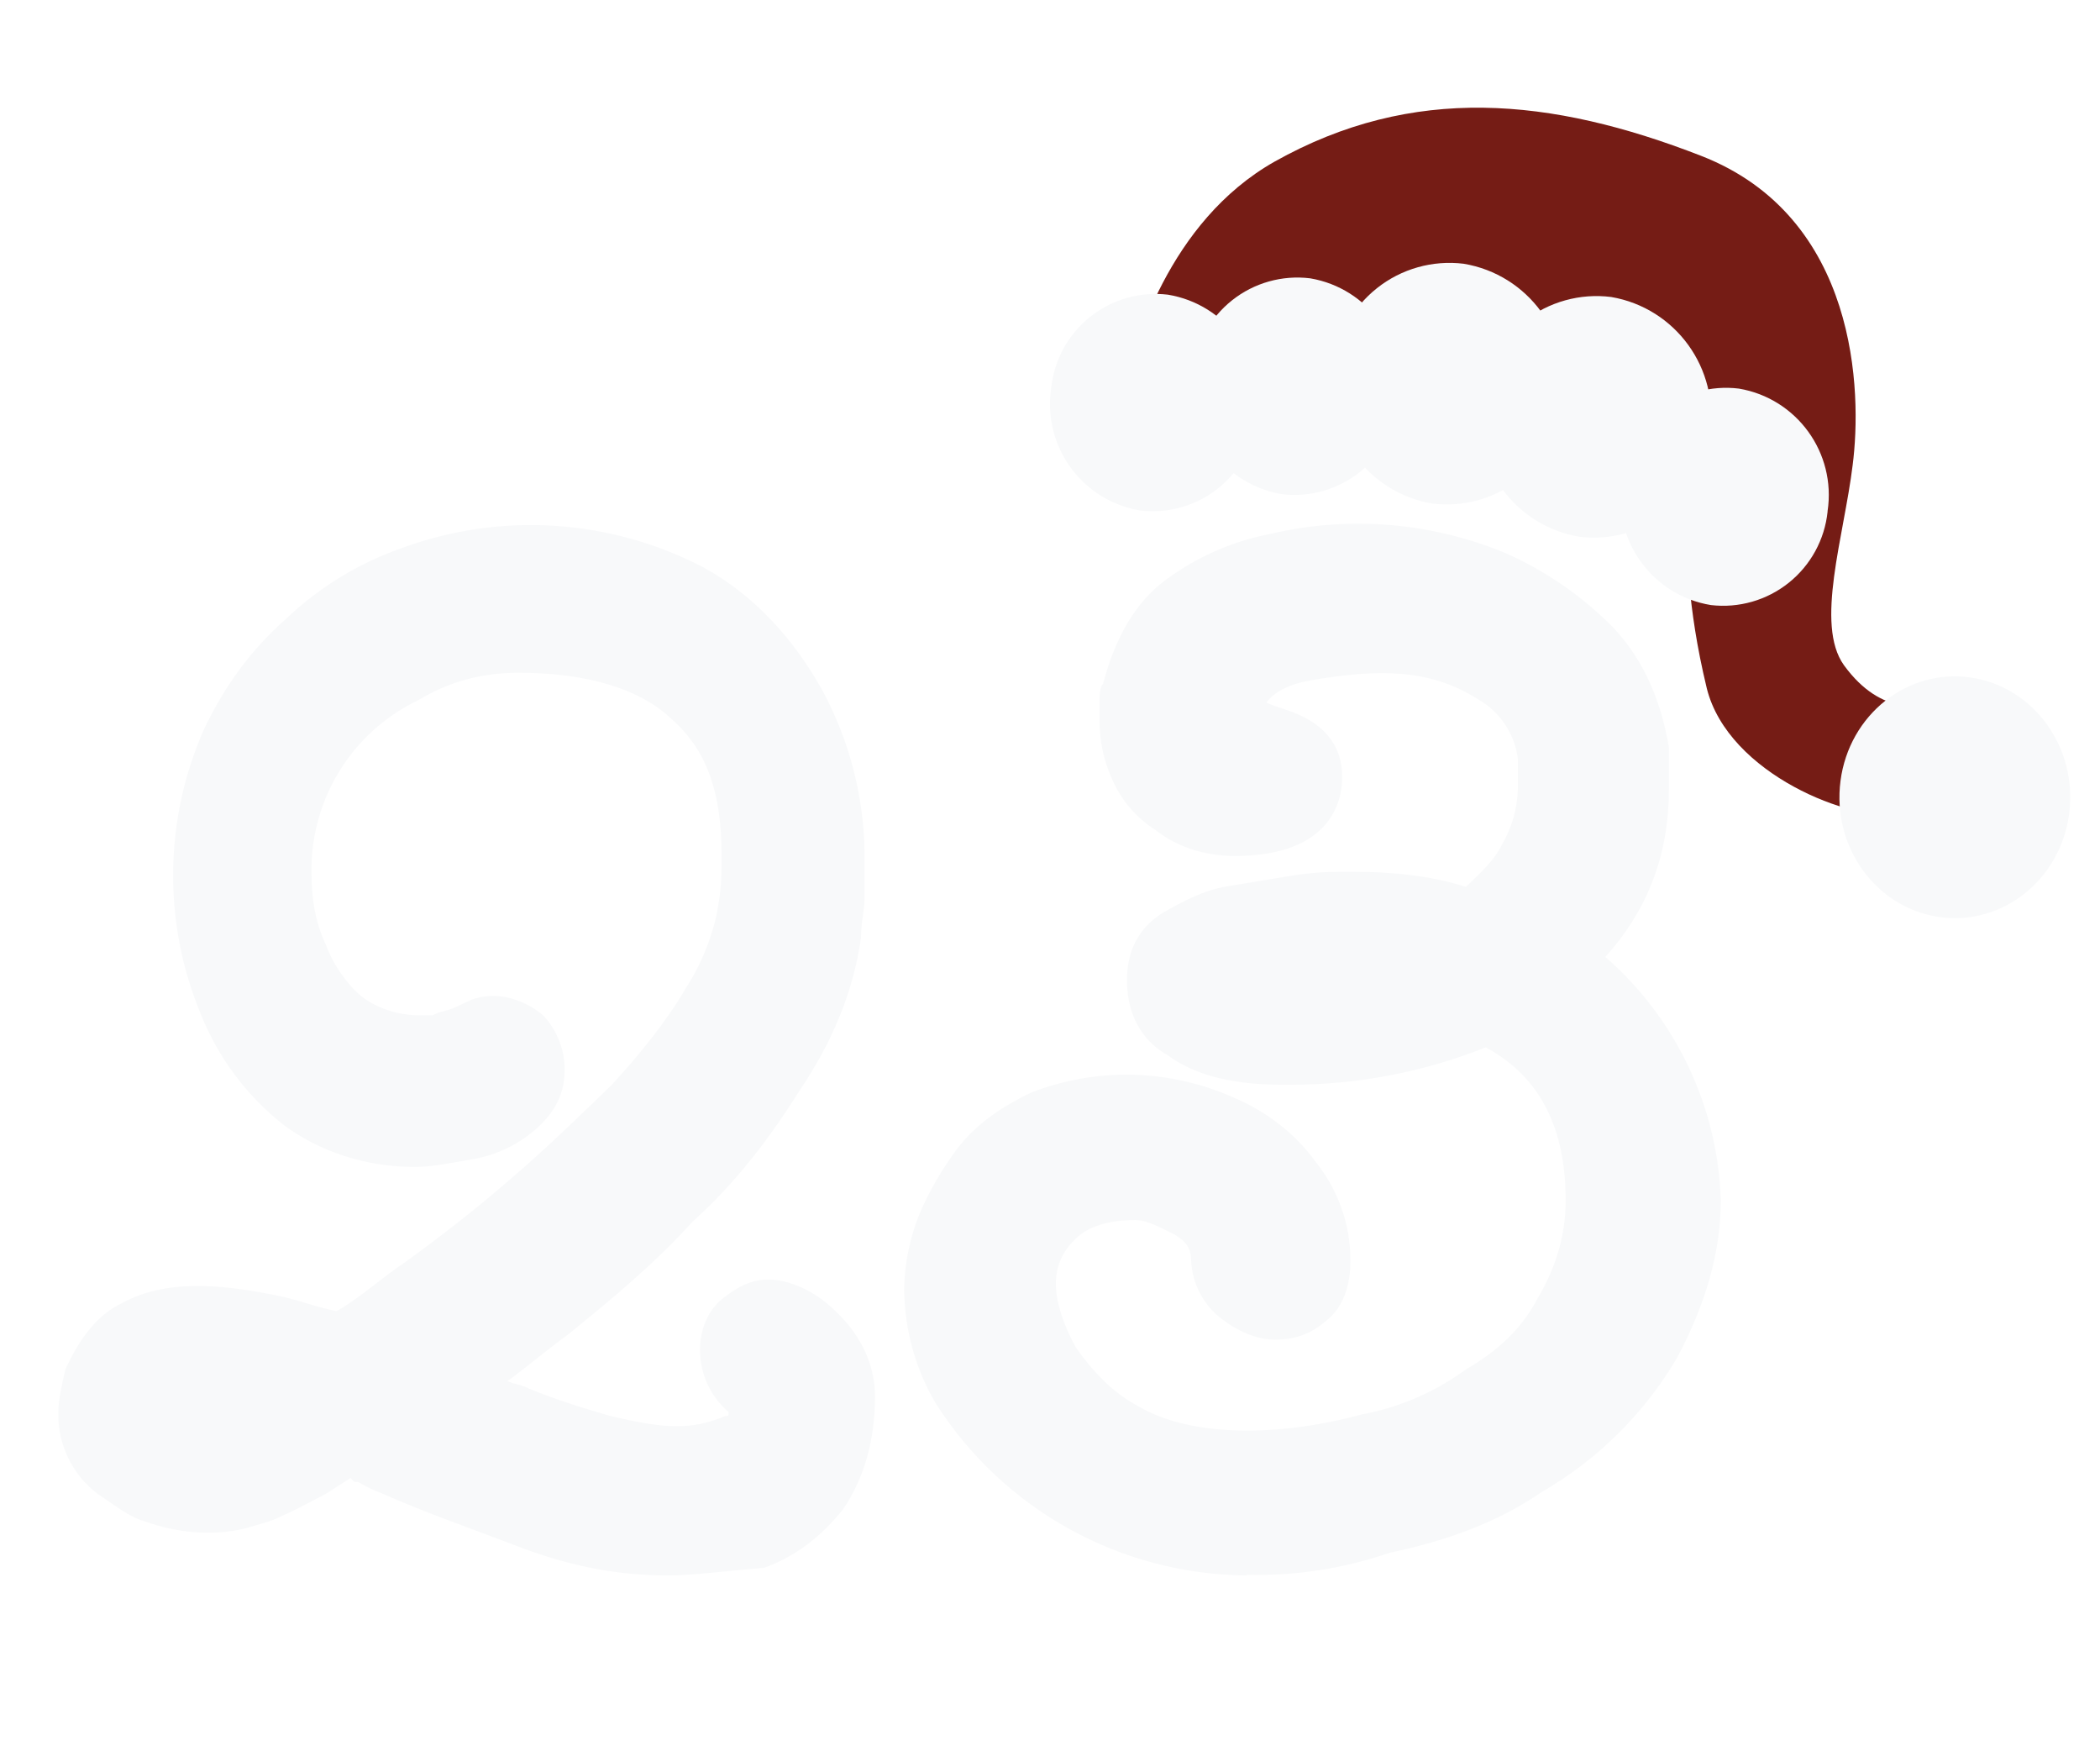
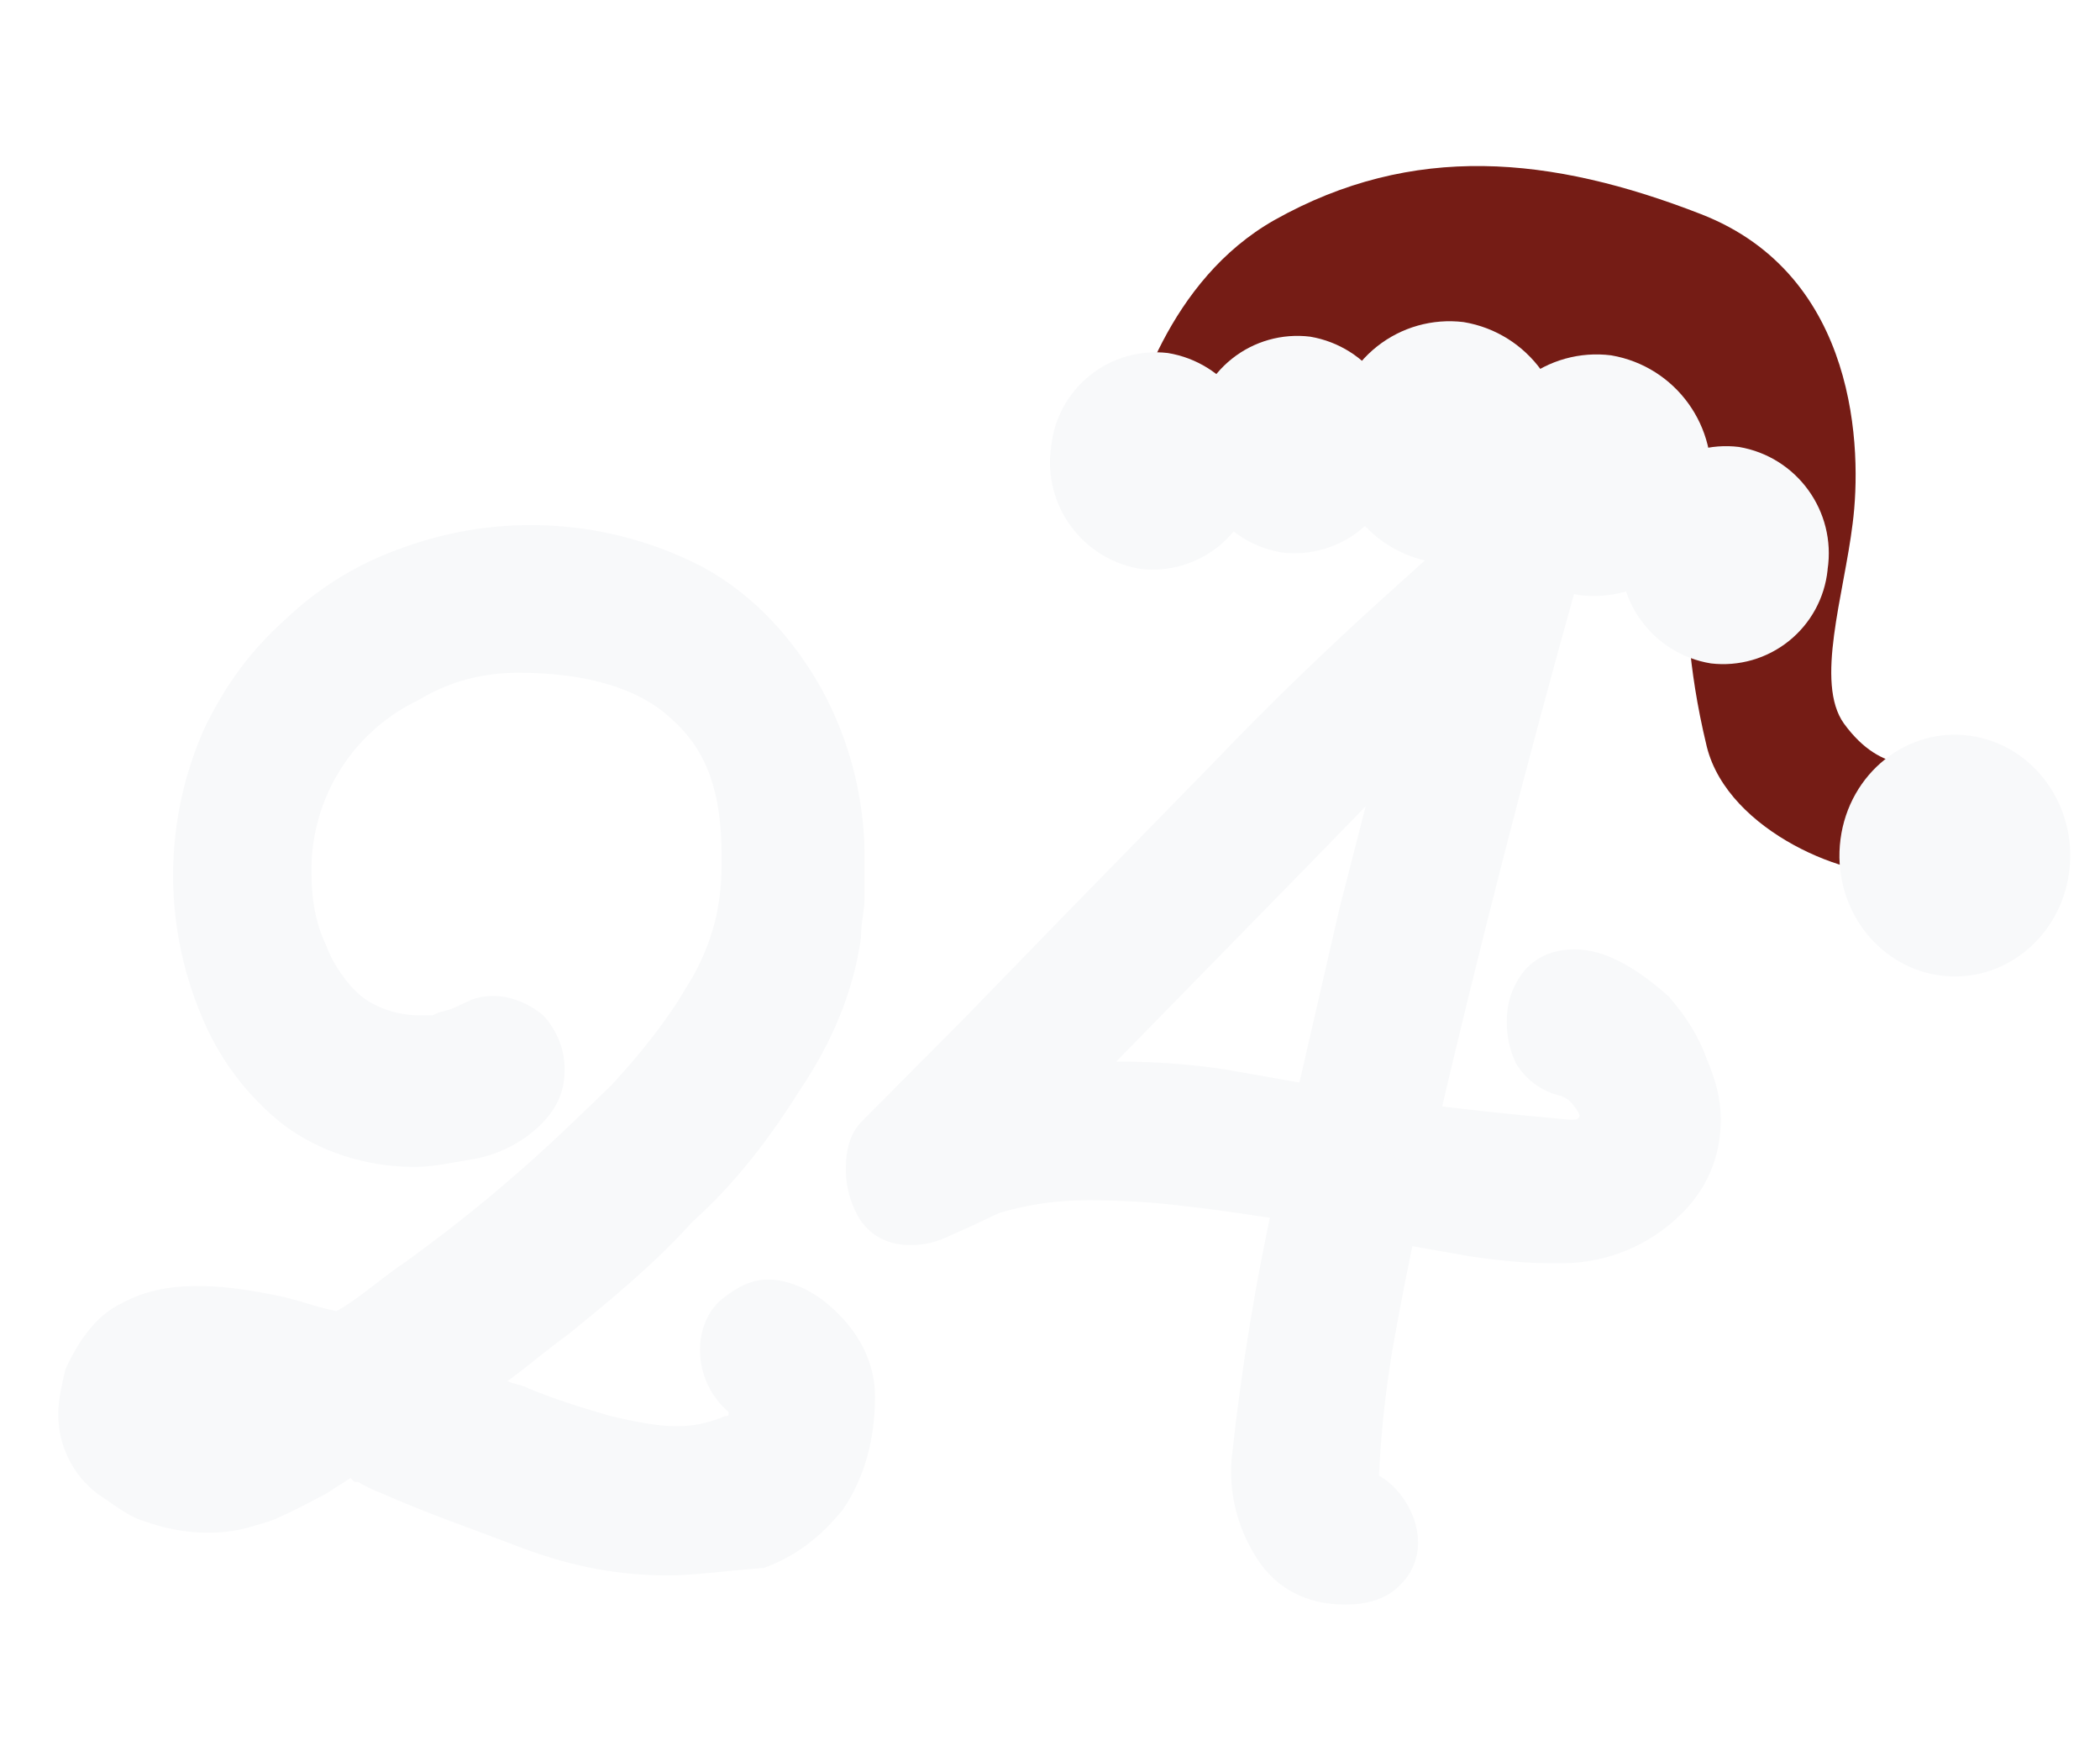
<svg xmlns="http://www.w3.org/2000/svg" fill="none" viewBox="0 0 36 30">
-   <path fill="#751C15" d="M21.85 2.77c-1.82 1.03-2.42 3.18-2.63 4.03l8.52.59 1.1 1.52c.12.6.06 1.4.42 2.89.37 1.47 2.5 2.3 3.32 2.15l.63-1.8c-.25-.1-.93.17-1.6-.75-.5-.7 0-2.2.15-3.43.16-1.24.1-4.25-2.6-5.3-2.57-1-4.94-1.23-7.31.1Z" />
-   <ellipse cx="1.98" cy="2.07" fill="#F8F9FA" rx="1.98" ry="2.07" transform="matrix(.98986 .14203 -.12968 .99156 31.82 11.33)" />
-   <path fill="#F8F9FA" d="M21.55 7.15a1.8 1.8 0 0 1-2 1.6 1.85 1.85 0 0 1-1.53-2.1 1.8 1.8 0 0 1 2-1.6 1.85 1.85 0 0 1 1.53 2.1Z" />
-   <path fill="#F8F9FA" d="M23.98 6.87a1.8 1.8 0 0 1-2 1.6 1.85 1.85 0 0 1-1.53-2.1 1.8 1.8 0 0 1 2.01-1.6 1.85 1.85 0 0 1 1.52 2.1Zm7.35 1.9a1.8 1.8 0 0 1-2 1.6 1.85 1.85 0 0 1-1.53-2.11 1.8 1.8 0 0 1 2.01-1.6 1.85 1.85 0 0 1 1.52 2.1Z" />
-   <path fill="#F8F9FA" d="M26.79 6.86a2 2 0 0 1-2.24 1.77 2.06 2.06 0 0 1-1.69-2.34 2 2 0 0 1 2.23-1.77 2.06 2.06 0 0 1 1.7 2.34Z" />
-   <path fill="#F8F9FA" d="M29.31 7.43a2 2 0 0 1-2.23 1.77 2.06 2.06 0 0 1-1.7-2.34 2 2 0 0 1 2.24-1.77 2.06 2.06 0 0 1 1.69 2.34ZM11.45 27c-.8 0-1.59-.13-2.5-.47-.86-.33-1.65-.6-2.39-.93-.18-.07-.3-.13-.42-.2-.07 0-.07 0-.13-.07l-.42.27c-.25.13-.5.27-.8.4-.12.07-.37.13-.61.2-.55.13-1.16.07-1.71-.13-.25-.07-.5-.27-.8-.47A1.7 1.7 0 0 1 1 24.2c0-.2.06-.47.12-.73.25-.54.55-.94.98-1.14.73-.4 1.65-.33 2.63-.13.37.07.67.2 1.04.27.37-.2.73-.54 1.22-.87.55-.4 1.16-.87 1.77-1.4.62-.53 1.17-1.07 1.72-1.6.49-.53.97-1.13 1.28-1.67.3-.46.49-1 .55-1.4.06-.33.06-.6.06-.86 0-1.07-.24-1.8-.85-2.34-.55-.53-1.47-.8-2.63-.8-.61 0-1.17.14-1.72.47a3.22 3.22 0 0 0-1.83 2.93c0 .47.06.87.25 1.27.12.33.36.67.6.87.25.2.62.33.98.33h.25c.12-.07.24-.07.37-.13l.3-.14c.19-.06.3-.06.37-.06.3 0 .61.13.85.33.25.27.37.6.37.93 0 .27-.06.67-.55 1.07-.24.2-.61.4-1.04.47-.37.06-.67.13-.98.13-.85 0-1.65-.27-2.26-.73a4.58 4.58 0 0 1-1.4-1.87 6.19 6.19 0 0 1 .06-4.93c.36-.74.8-1.34 1.4-1.87a5.5 5.5 0 0 1 1.96-1.2 6.4 6.4 0 0 1 5.2.33c.85.47 1.52 1.2 2.01 2.07a6 6 0 0 1 .74 3v.6c0 .2-.06.4-.06.67-.13.93-.5 1.8-1.04 2.6-.5.8-1.1 1.6-1.84 2.26-.67.74-1.4 1.34-2.14 1.94-.36.26-.67.53-1.04.8.13.06.25.06.37.13.49.2.92.33 1.4.47.86.2 1.35.26 1.96 0 .06 0 .06 0 .06-.07a1.4 1.4 0 0 1-.49-1.07c0-.33.13-.66.37-.86.25-.2.49-.34.8-.34.3 0 .8.14 1.28.67.37.4.55.87.55 1.33 0 .74-.18 1.4-.55 1.94-.37.46-.8.8-1.35 1-.73.06-1.22.13-1.65.13Zm9.92 0a6.37 6.37 0 0 1-5.33-2.95 3.92 3.92 0 0 1-.54-1.93c0-.38.07-.77.2-1.15.14-.39.35-.77.62-1.16.34-.5.82-.83 1.37-1.09a4.5 4.5 0 0 1 3.41.07c.61.25 1.1.64 1.43 1.09.41.51.62 1.09.62 1.73 0 .45-.14.77-.34.96-.28.26-.55.39-.96.39-.2 0-.55-.07-.95-.39a1.33 1.33 0 0 1-.48-.96c0-.2-.07-.32-.28-.45-.27-.13-.47-.25-.68-.25-.48 0-.82.12-1.02.32-.2.19-.34.44-.34.77 0 .32.13.7.34 1.09.27.38.61.77 1.09 1.02.89.52 2.39.52 3.82.13a4.36 4.36 0 0 0 1.78-.77c.55-.32.96-.7 1.23-1.22.27-.45.48-1.02.48-1.67 0-1.21-.41-2.11-1.37-2.63a9 9 0 0 1-3.35.64c-.27 0-.61 0-.95-.06-.41-.06-.82-.2-1.16-.45-.34-.19-.69-.58-.69-1.28 0-.51.2-.9.62-1.16.34-.19.68-.38 1.1-.45l1.15-.19c.41-.06.69-.06.96-.06.68 0 1.36.06 1.98.26.27-.26.48-.45.61-.71a2 2 0 0 0 .28-.96V13a1.37 1.37 0 0 0-.69-1.02c-.82-.52-1.7-.52-2.86-.32-.35.06-.62.19-.76.38.14.07.2.07.35.13.61.2.95.58.95 1.15 0 .33-.13 1.35-1.84 1.35-.48 0-.96-.13-1.37-.45a1.95 1.95 0 0 1-.75-.9c-.14-.32-.2-.64-.2-.96v-.32c0-.13 0-.26.06-.32.2-.77.55-1.41 1.1-1.8a4.4 4.4 0 0 1 1.77-.77 6.58 6.58 0 0 1 4.03.33 6 6 0 0 1 1.85 1.28c.54.58.82 1.28.95 2.05v.71c0 1.09-.34 2.05-1.09 2.88a5.78 5.78 0 0 1 1.98 4.17c0 .9-.27 1.8-.75 2.7a6.4 6.4 0 0 1-2.32 2.3c-.75.52-1.64.84-2.6 1.04a7 7 0 0 1-2.46.38Z" />
+   <path fill="#751C15" d="M21.85 3.77c-1.82 1.03-2.42 3.18-2.63 4.03l8.52.59 1.1 1.52c.12.6.06 1.4.42 2.89.37 1.47 2.5 2.3 3.32 2.15l.63-1.8c-.25-.1-.93.17-1.6-.75-.5-.7 0-2.2.15-3.43.16-1.24.1-4.25-2.6-5.3-2.57-1-4.94-1.23-7.31.1Z" />
+   <ellipse cx="1.98" cy="2.07" fill="#F8F9FA" rx="1.98" ry="2.07" transform="matrix(.98986 .14203 -.12968 .99156 31.82 12.33)" />
+   <path fill="#F8F9FA" d="M21.55 8.15a1.8 1.8 0 0 1-2 1.6 1.85 1.85 0 0 1-1.53-2.1 1.8 1.8 0 0 1 2-1.6 1.85 1.85 0 0 1 1.53 2.1Z" />
+   <path fill="#F8F9FA" d="M23.98 7.87a1.8 1.8 0 0 1-2 1.6 1.85 1.85 0 0 1-1.53-2.1 1.8 1.8 0 0 1 2.01-1.6 1.85 1.85 0 0 1 1.52 2.1Zm7.35 1.9a1.8 1.8 0 0 1-2 1.6 1.85 1.85 0 0 1-1.53-2.11 1.8 1.8 0 0 1 2.01-1.6 1.85 1.85 0 0 1 1.52 2.1Z" />
+   <path fill="#F8F9FA" d="M26.79 7.86a2 2 0 0 1-2.24 1.77 2.06 2.06 0 0 1-1.69-2.34 2 2 0 0 1 2.23-1.77 2.06 2.06 0 0 1 1.7 2.34Z" />
+   <path fill="#F8F9FA" d="M29.31 8.43a2 2 0 0 1-2.23 1.77 2.06 2.06 0 0 1-1.7-2.34 2 2 0 0 1 2.24-1.77 2.06 2.06 0 0 1 1.69 2.34ZM11.45 27c-.8 0-1.59-.13-2.5-.47-.86-.33-1.65-.6-2.39-.93-.18-.07-.3-.13-.42-.2-.07 0-.07 0-.13-.07l-.42.27c-.25.13-.5.27-.8.4-.12.07-.37.13-.61.2-.55.13-1.16.07-1.71-.13-.25-.07-.5-.27-.8-.47A1.7 1.7 0 0 1 1 24.2c0-.2.06-.47.12-.73.25-.54.55-.94.98-1.14.73-.4 1.65-.33 2.63-.13.37.07.67.2 1.04.27.37-.2.73-.54 1.22-.87.55-.4 1.16-.87 1.77-1.4.62-.53 1.17-1.07 1.72-1.6.49-.53.97-1.13 1.28-1.67.3-.46.49-1 .55-1.4.06-.33.06-.6.06-.86 0-1.07-.24-1.8-.85-2.34-.55-.53-1.47-.8-2.63-.8-.61 0-1.17.14-1.72.47a3.22 3.22 0 0 0-1.83 2.93c0 .47.06.87.25 1.27.12.33.36.67.6.87.25.2.62.33.98.33h.25c.12-.07.24-.07.37-.13l.3-.14c.19-.06.3-.06.37-.06.3 0 .61.13.85.33.25.27.37.6.37.93 0 .27-.06.67-.55 1.07-.24.2-.61.4-1.04.47-.37.06-.67.13-.98.13-.85 0-1.65-.27-2.26-.73a4.58 4.58 0 0 1-1.4-1.87 6.19 6.19 0 0 1 .06-4.93c.36-.74.8-1.34 1.4-1.87a5.5 5.5 0 0 1 1.96-1.2 6.4 6.4 0 0 1 5.2.33c.85.47 1.52 1.2 2.01 2.07a6 6 0 0 1 .74 3v.6c0 .2-.06.4-.06.67-.13.93-.5 1.8-1.04 2.6-.5.8-1.1 1.6-1.84 2.26-.67.74-1.4 1.34-2.14 1.94-.36.26-.67.53-1.04.8.13.06.25.06.37.13.49.2.92.33 1.4.47.86.2 1.35.26 1.96 0 .06 0 .06 0 .06-.07a1.4 1.4 0 0 1-.49-1.07c0-.33.13-.66.37-.86.25-.2.49-.34.8-.34.3 0 .8.14 1.28.67.37.4.55.87.55 1.33 0 .74-.18 1.4-.55 1.94-.37.46-.8.8-1.35 1-.73.06-1.22.13-1.65.13Z" />
+   <path fill="#F8F9FA" stroke="#F8F9FA" d="M23.06 27c-.52 0-.9-.21-1.14-.64a2.22 2.22 0 0 1-.31-1.3c.17-1.57.42-3.09.75-4.55l-.05-.06c-.64-.1-1.27-.2-1.9-.27-.63-.08-1.2-.11-1.73-.11a5.77 5.77 0 0 0-1.73.25l-.53.25-.36.16a1 1 0 0 1-.45.11c-.22 0-.38-.08-.47-.25-.1-.18-.14-.37-.14-.55 0-.22.04-.37.11-.45l1.76-1.77 1.73-1.78 2.6-2.66c.85-.89 1.74-1.75 2.67-2.6l1.73-1.56a.73.73 0 0 1 .53-.22c.31 0 .47.18.47.53v.14c0 .05 0 .1-.03.13a223.38 223.38 0 0 0-2.45 9.54l.06.06a70.18 70.18 0 0 0 2.59.28c.26.03.45 0 .58-.11a.58.58 0 0 0 .23-.45c0-.14-.07-.3-.2-.47a.94.94 0 0 0-.53-.36.71.71 0 0 1-.42-.3 1.16 1.16 0 0 1-.1-.48c0-.2.05-.37.16-.52.11-.15.28-.22.5-.22.34 0 .76.22 1.26.66.26.3.44.6.55.92.13.3.2.57.2.83 0 .52-.19.95-.56 1.3a2.41 2.41 0 0 1-1.62.67h-.25c-.37 0-.8-.04-1.28-.11l-1.42-.25-.06.05c-.15.7-.3 1.45-.44 2.25-.13.8-.2 1.52-.23 2.19v.22c0 .04.01.08.03.11l.03.03a.8.8 0 0 1 .45.33c.1.15.16.3.16.48a.5.5 0 0 1-.16.36c-.12.13-.31.19-.59.19Zm-.45-7.88.06-.05.78-3.39.86-3.35-.08-.06-1.06 1.08-1.06 1.09-4.15 4.24.02.08a11.6 11.6 0 0 1 2.93.06l1.7.3Z" />
</svg>
